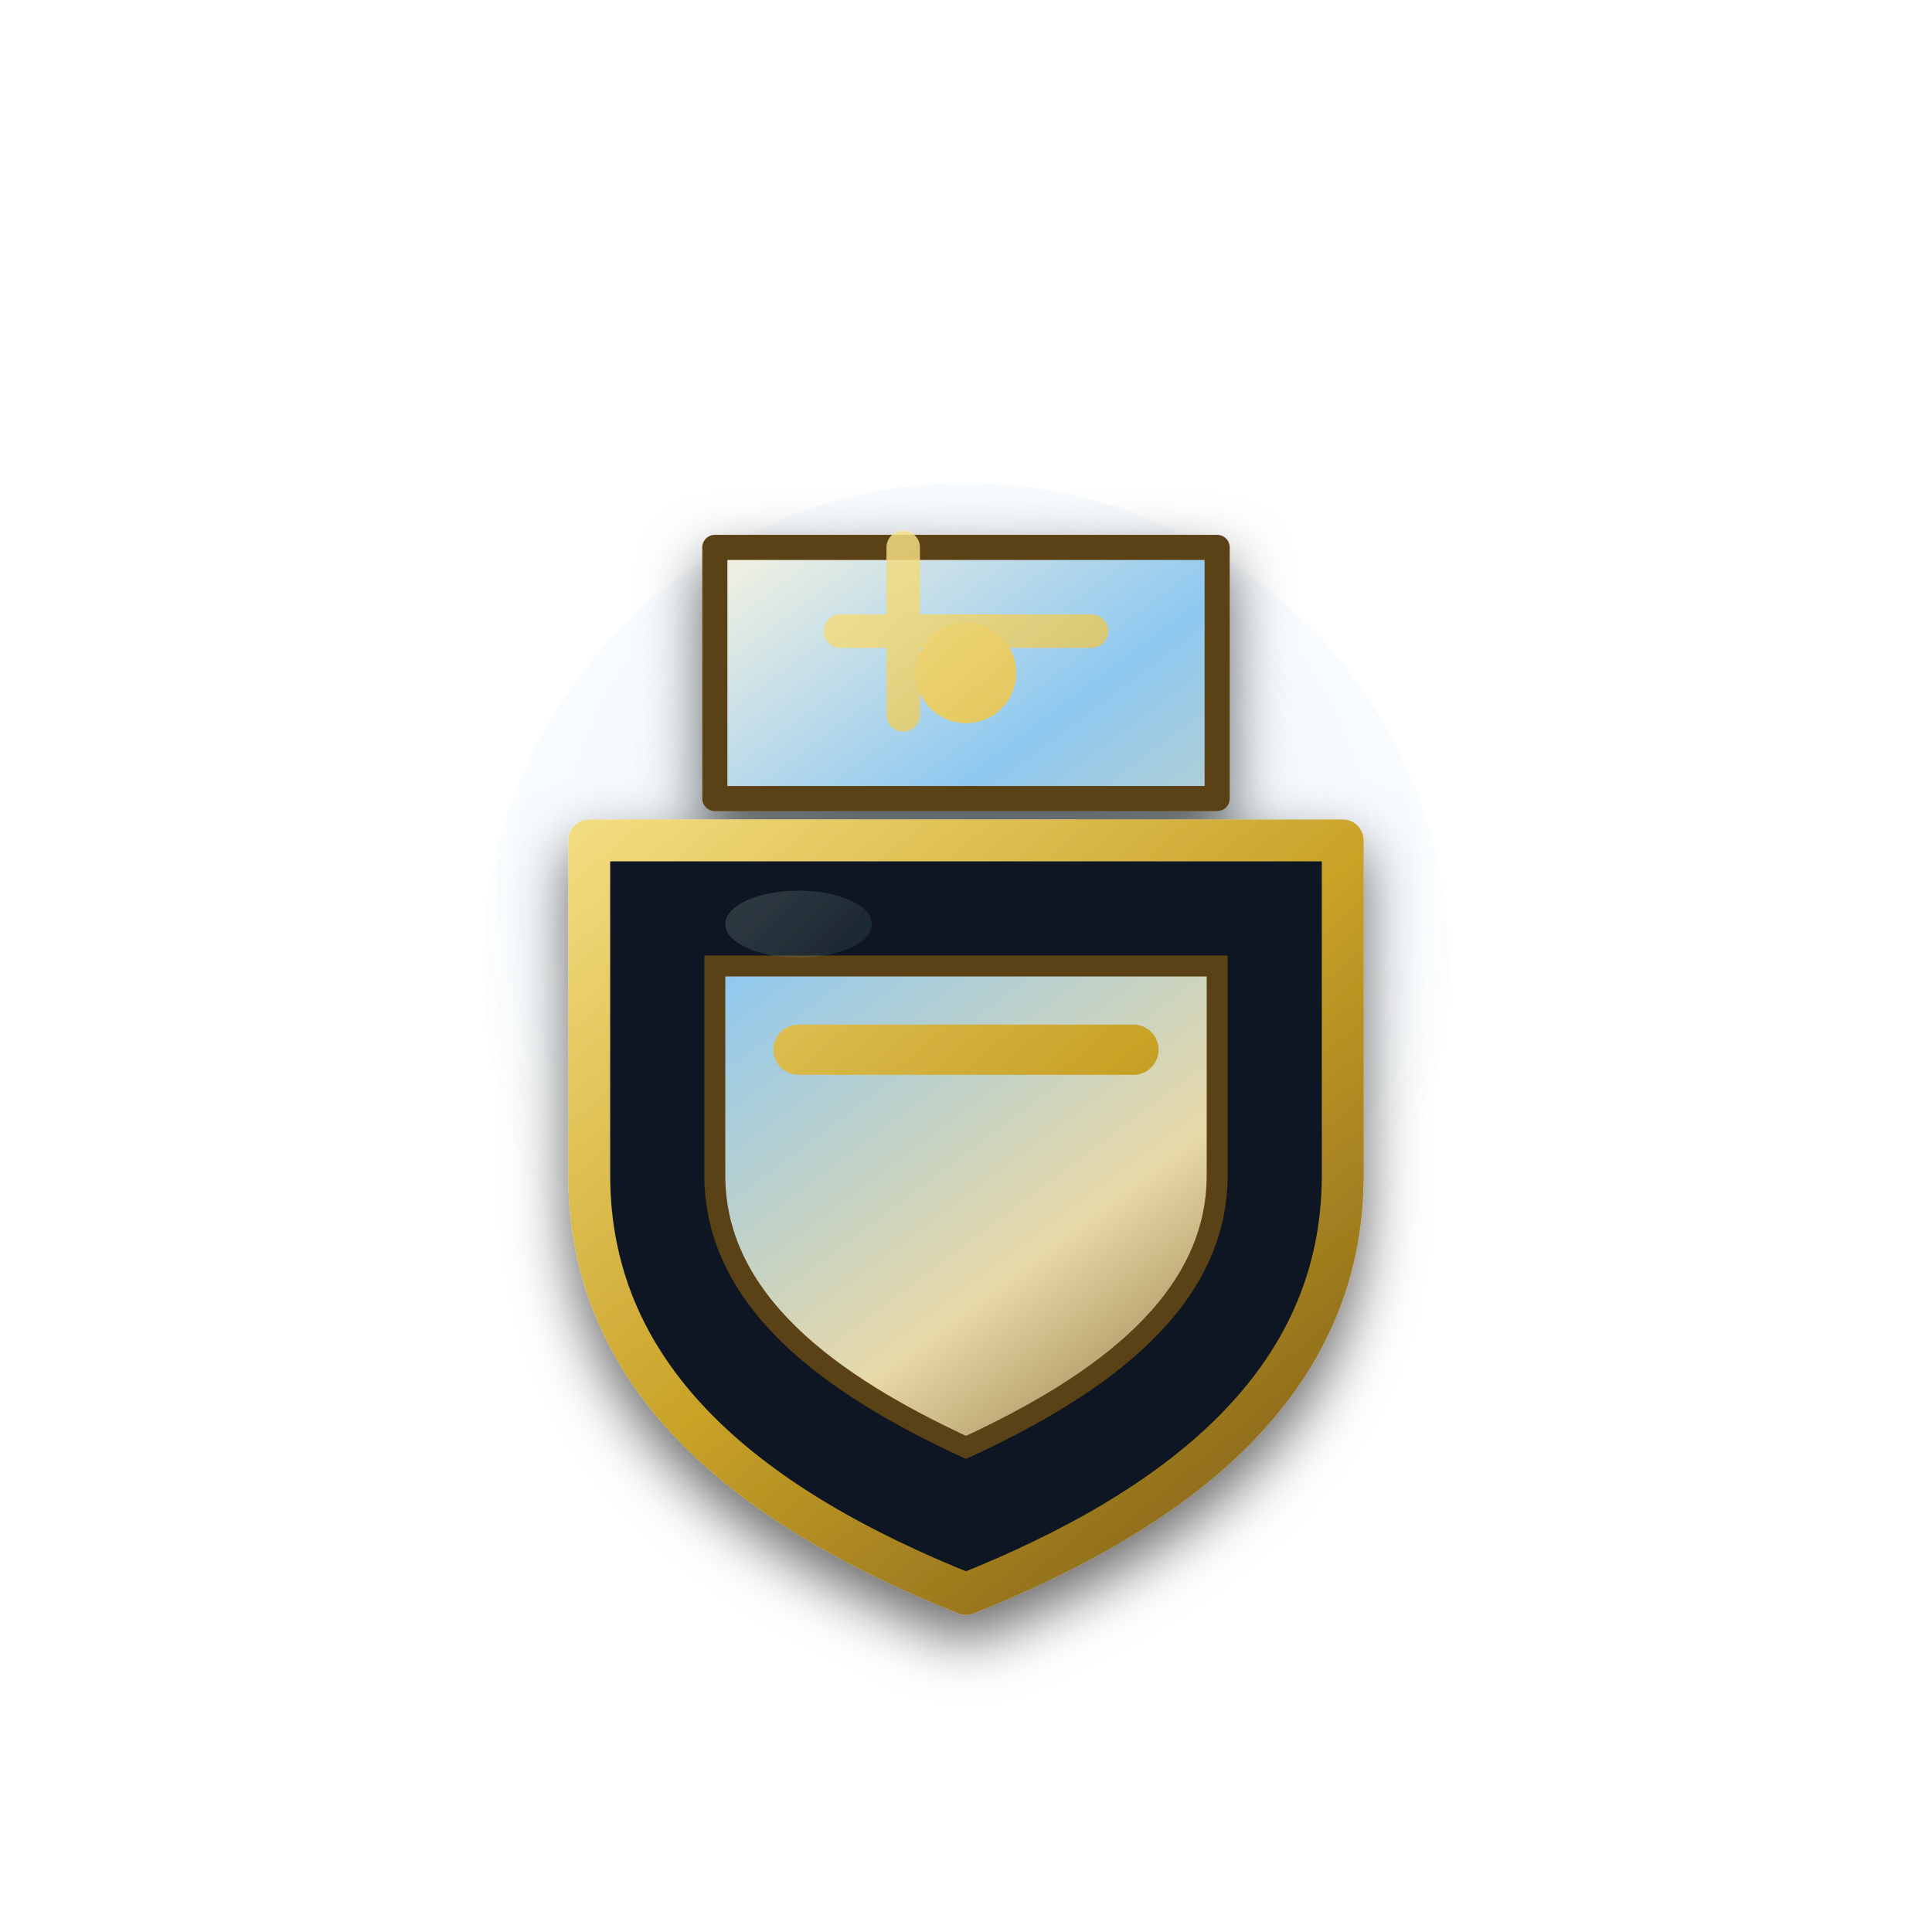
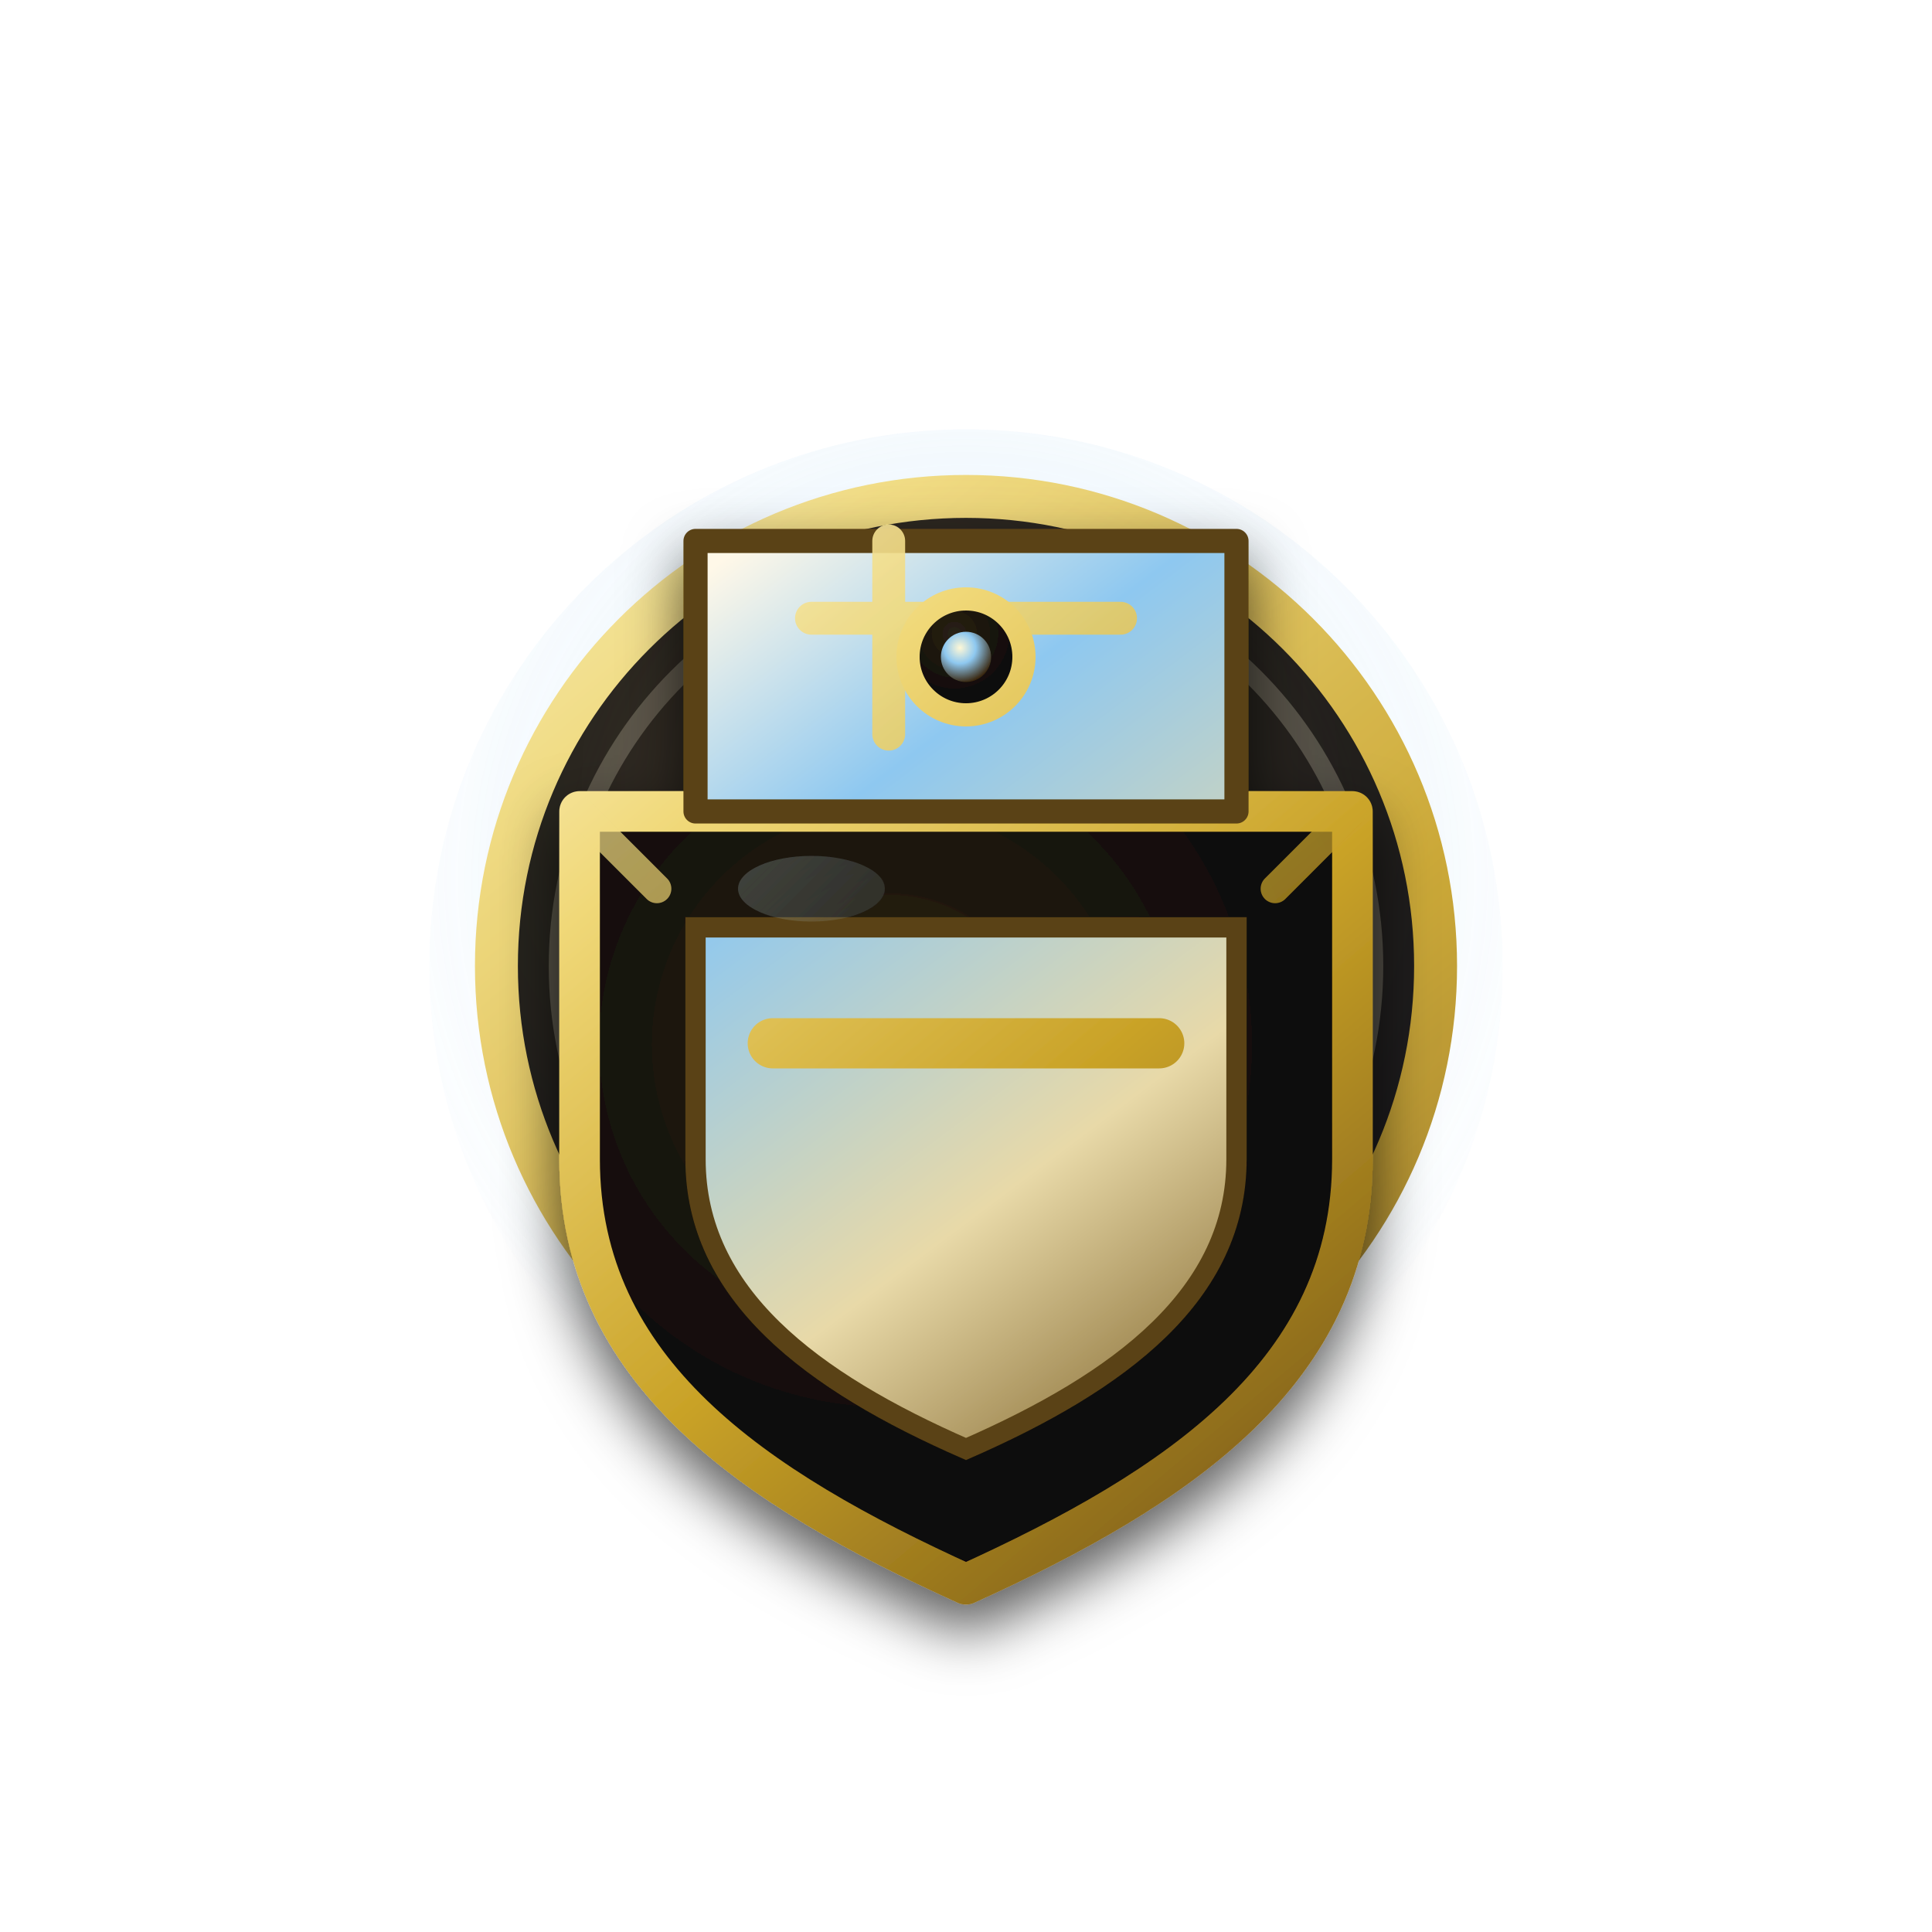
<svg xmlns="http://www.w3.org/2000/svg" viewBox="0 0 72 72" fill="none" aria-hidden="true">
  <defs>
    <radialGradient id="bogangs3-aura" cx="50%" cy="42%" r="58%">
-       <stop stop-color="#8ec8f0" stop-opacity=".55" />
-       <stop offset=".42" stop-color="#8ec8f0" stop-opacity=".18" />
+       <stop stop-color="#8ec8f0" stop-opacity=".62" />
+       <stop offset=".4" stop-color="#8ec8f0" stop-opacity=".22" />
      <stop offset="1" stop-color="#8ec8f0" stop-opacity="0" />
    </radialGradient>
    <linearGradient id="bogangs3-gold" x1="14" y1="10" x2="58" y2="62" gradientUnits="userSpaceOnUse">
      <stop stop-color="#FFF8D6" />
      <stop offset=".28" stop-color="#F0D878" />
      <stop offset=".62" stop-color="#C9A227" />
      <stop offset="1" stop-color="#7A5A18" />
    </linearGradient>
    <linearGradient id="bogangs3-disc" x1="18" y1="14" x2="54" y2="58" gradientUnits="userSpaceOnUse">
      <stop stop-color="#3A2E1A" />
      <stop offset="1" stop-color="#14100A" />
    </linearGradient>
    <linearGradient id="bogangs3-ink" x1="22" y1="16" x2="52" y2="56" gradientUnits="userSpaceOnUse">
-       <stop stop-color="#FFF6E0" />
-       <stop offset=".35" stop-color="#8ec8f0" />
-       <stop offset=".75" stop-color="#E8D9A8" />
+       <stop stop-color="#FFF8E8" />
+       <stop offset=".28" stop-color="#8ec8f0" />
+       <stop offset=".7" stop-color="#E8D9A8" />
      <stop offset="1" stop-color="#8A7038" />
    </linearGradient>
+     <radialGradient id="bogangs3-core" cx="38%" cy="32%" r="70%">
+       <stop stop-color="#FFF8D6" />
+       <stop offset=".45" stop-color="#8ec8f0" />
+       <stop offset="1" stop-color="#3A2810" />
+     </radialGradient>
+     <radialGradient id="bogangs3-deep" cx="40%" cy="30%" r="75%">
+       <stop stop-color="#2A2214" />
+       <stop offset=".55" stop-color="#14100A" />
+       <stop offset="1" stop-color="#060408" />
+     </radialGradient>
    <linearGradient id="bogangs3-shine" x1="20" y1="14" x2="40" y2="34" gradientUnits="userSpaceOnUse">
      <stop stop-color="#FFF6D0" stop-opacity=".95" />
      <stop offset="1" stop-color="#8ec8f0" stop-opacity="0" />
    </linearGradient>
    <filter id="bogangs3-depth" x="-30%" y="-30%" width="160%" height="160%">
-       <feDropShadow dx="0" dy="1.2" stdDeviation="1.4" flood-color="#000" flood-opacity=".6" />
+       <feDropShadow dx="0" dy="1.4" stdDeviation="1.5" flood-color="#000" flood-opacity=".65" />
    </filter>
  </defs>
-   <circle cx="36" cy="36" r="18" fill="url(#bogangs3-aura)" opacity=".8" />
-   <g filter="url(#bogangs3-depth)" transform="translate(36 36) scale(0.78) translate(-36 -36)">
-     <path d="M18 30h36v16c0 10-8 16-18 20-10-4-18-10-18-20z" fill="#101820" stroke="url(#bogangs3-gold)" stroke-width="2" stroke-linejoin="round" />
-     <path d="M24 16h24v12H24z" fill="url(#bogangs3-ink)" stroke="#5A4214" stroke-width="1.2" stroke-linejoin="round" />
-     <path d="M24 36h24v10c0 6-5.5 10-12 13-6.5-3-12-7-12-13z" fill="url(#bogangs3-ink)" stroke="#5A4214" stroke-width="1" />
-     <path d="M28 40h16" stroke="url(#bogangs3-gold)" stroke-width="2.4" stroke-linecap="round" />
-     <path d="M30 20h12M33 16v8" stroke="url(#bogangs3-gold)" stroke-width="1.6" stroke-linecap="round" opacity=".85" />
-     <circle cx="36" cy="22" r="2.4" fill="url(#bogangs3-gold)" />
-     <ellipse cx="28" cy="34" rx="3.5" ry="1.6" fill="url(#bogangs3-shine)" opacity=".45" />
+   <circle cx="36" cy="36" r="20" fill="url(#bogangs3-aura)" opacity=".85" />
+   <circle cx="36" cy="36" r="17.5" fill="url(#bogangs3-deep)" stroke="url(#bogangs3-gold)" stroke-width="1.6" opacity=".92" />
+   <circle cx="36" cy="36" r="15.2" fill="none" stroke="#FFF8D6" stroke-width=".7" opacity=".22" />
+   <g filter="url(#bogangs3-depth)" transform="translate(36 36) scale(0.72) translate(-36 -36)">
+     <path d="M16 28h40v18c0 11-9 17-20 22-11-5-20-11-20-22z" fill="url(#bogangs3-deep)" stroke="url(#bogangs3-gold)" stroke-width="2.1" stroke-linejoin="round" />
+     <path d="M22 14h28v14H22z" fill="url(#bogangs3-ink)" stroke="#5A4214" stroke-width="1.25" stroke-linejoin="round" />
+     <path d="M22 34h28v12c0 7-6 11.5-14 15-8-3.5-14-8-14-15z" fill="url(#bogangs3-ink)" stroke="#5A4214" stroke-width="1.05" />
+     <path d="M26 40h20" stroke="url(#bogangs3-gold)" stroke-width="2.6" stroke-linecap="round" />
+     <path d="M28 18h16M32 14v10" stroke="url(#bogangs3-gold)" stroke-width="1.7" stroke-linecap="round" opacity=".9" />
+     <circle cx="36" cy="20" r="3" fill="url(#bogangs3-deep)" stroke="url(#bogangs3-gold)" stroke-width="1.2" />
+     <circle cx="36" cy="20" r="1.3" fill="url(#bogangs3-core)" />
+     <path d="M20 32 16 28M52 32 56 28" stroke="url(#bogangs3-gold)" stroke-width="1.5" stroke-linecap="round" opacity=".7" />
+     <ellipse cx="28" cy="32" rx="3.8" ry="1.7" fill="url(#bogangs3-shine)" opacity=".5" />
  </g>
</svg>
